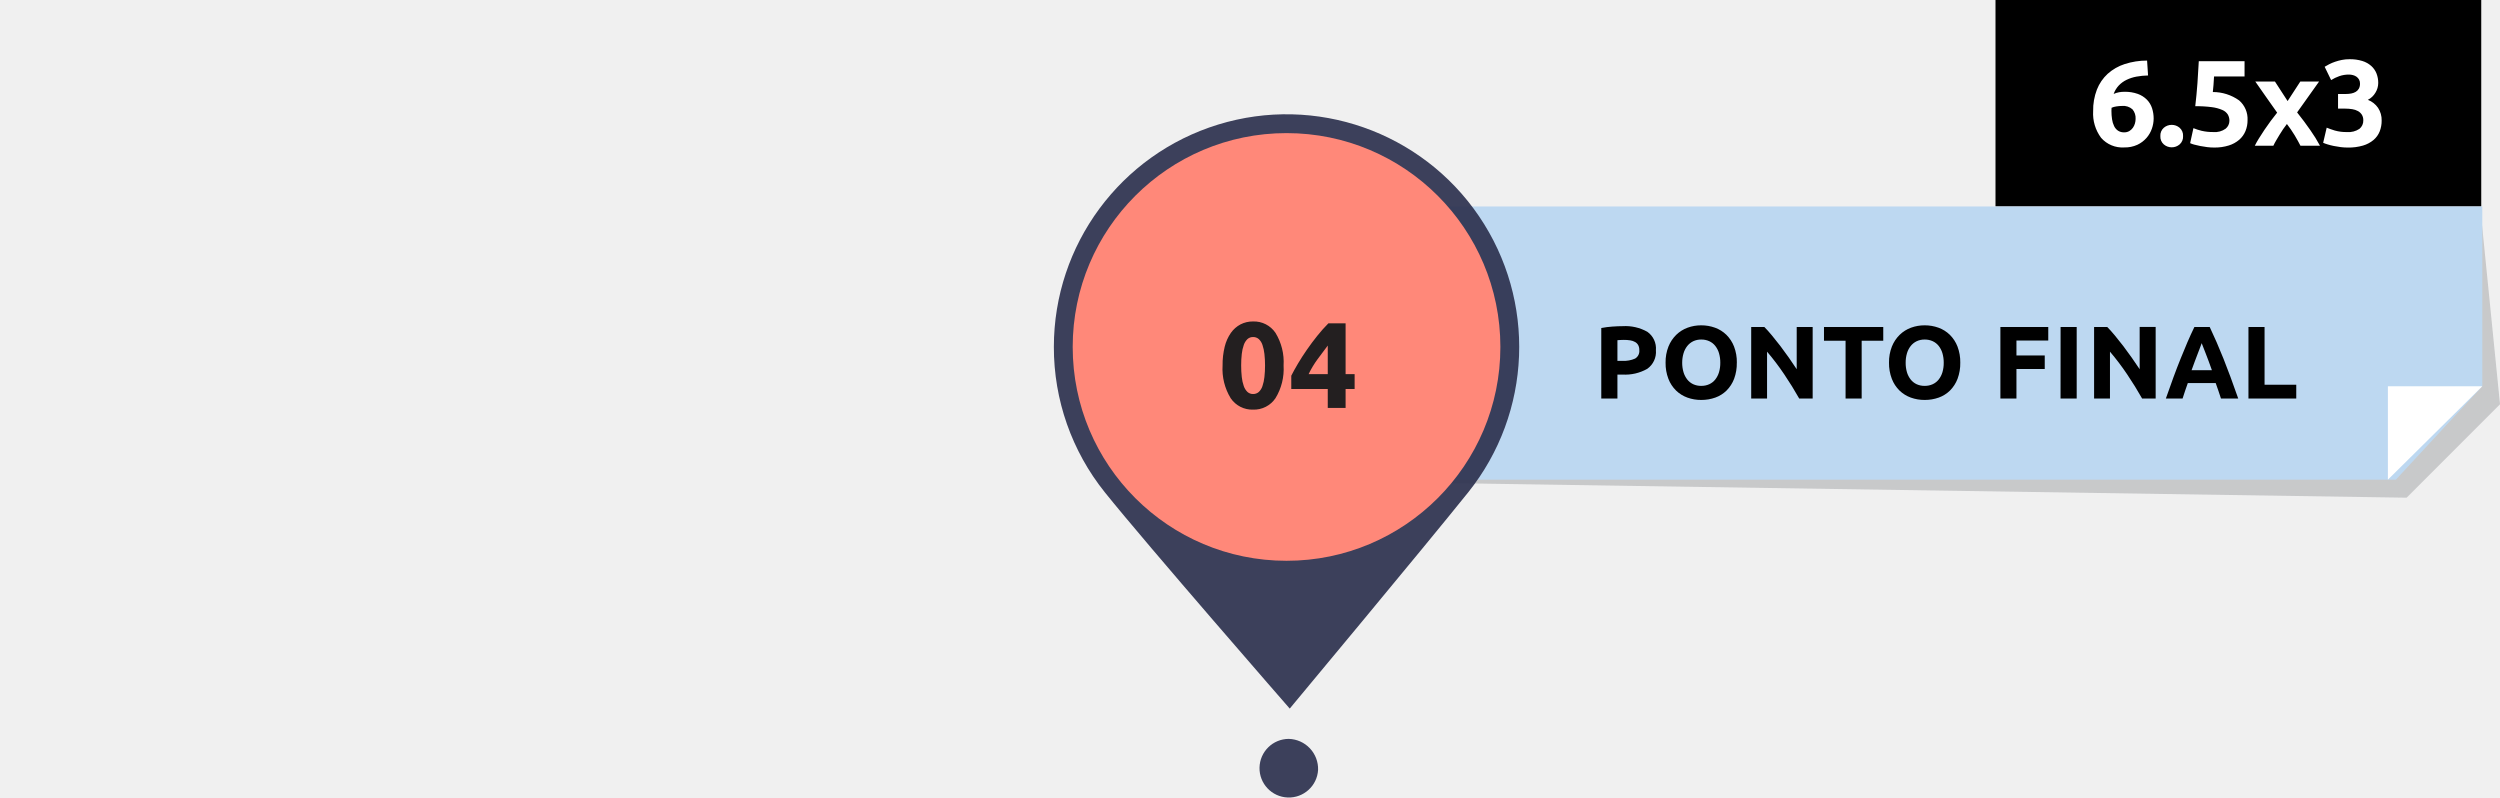
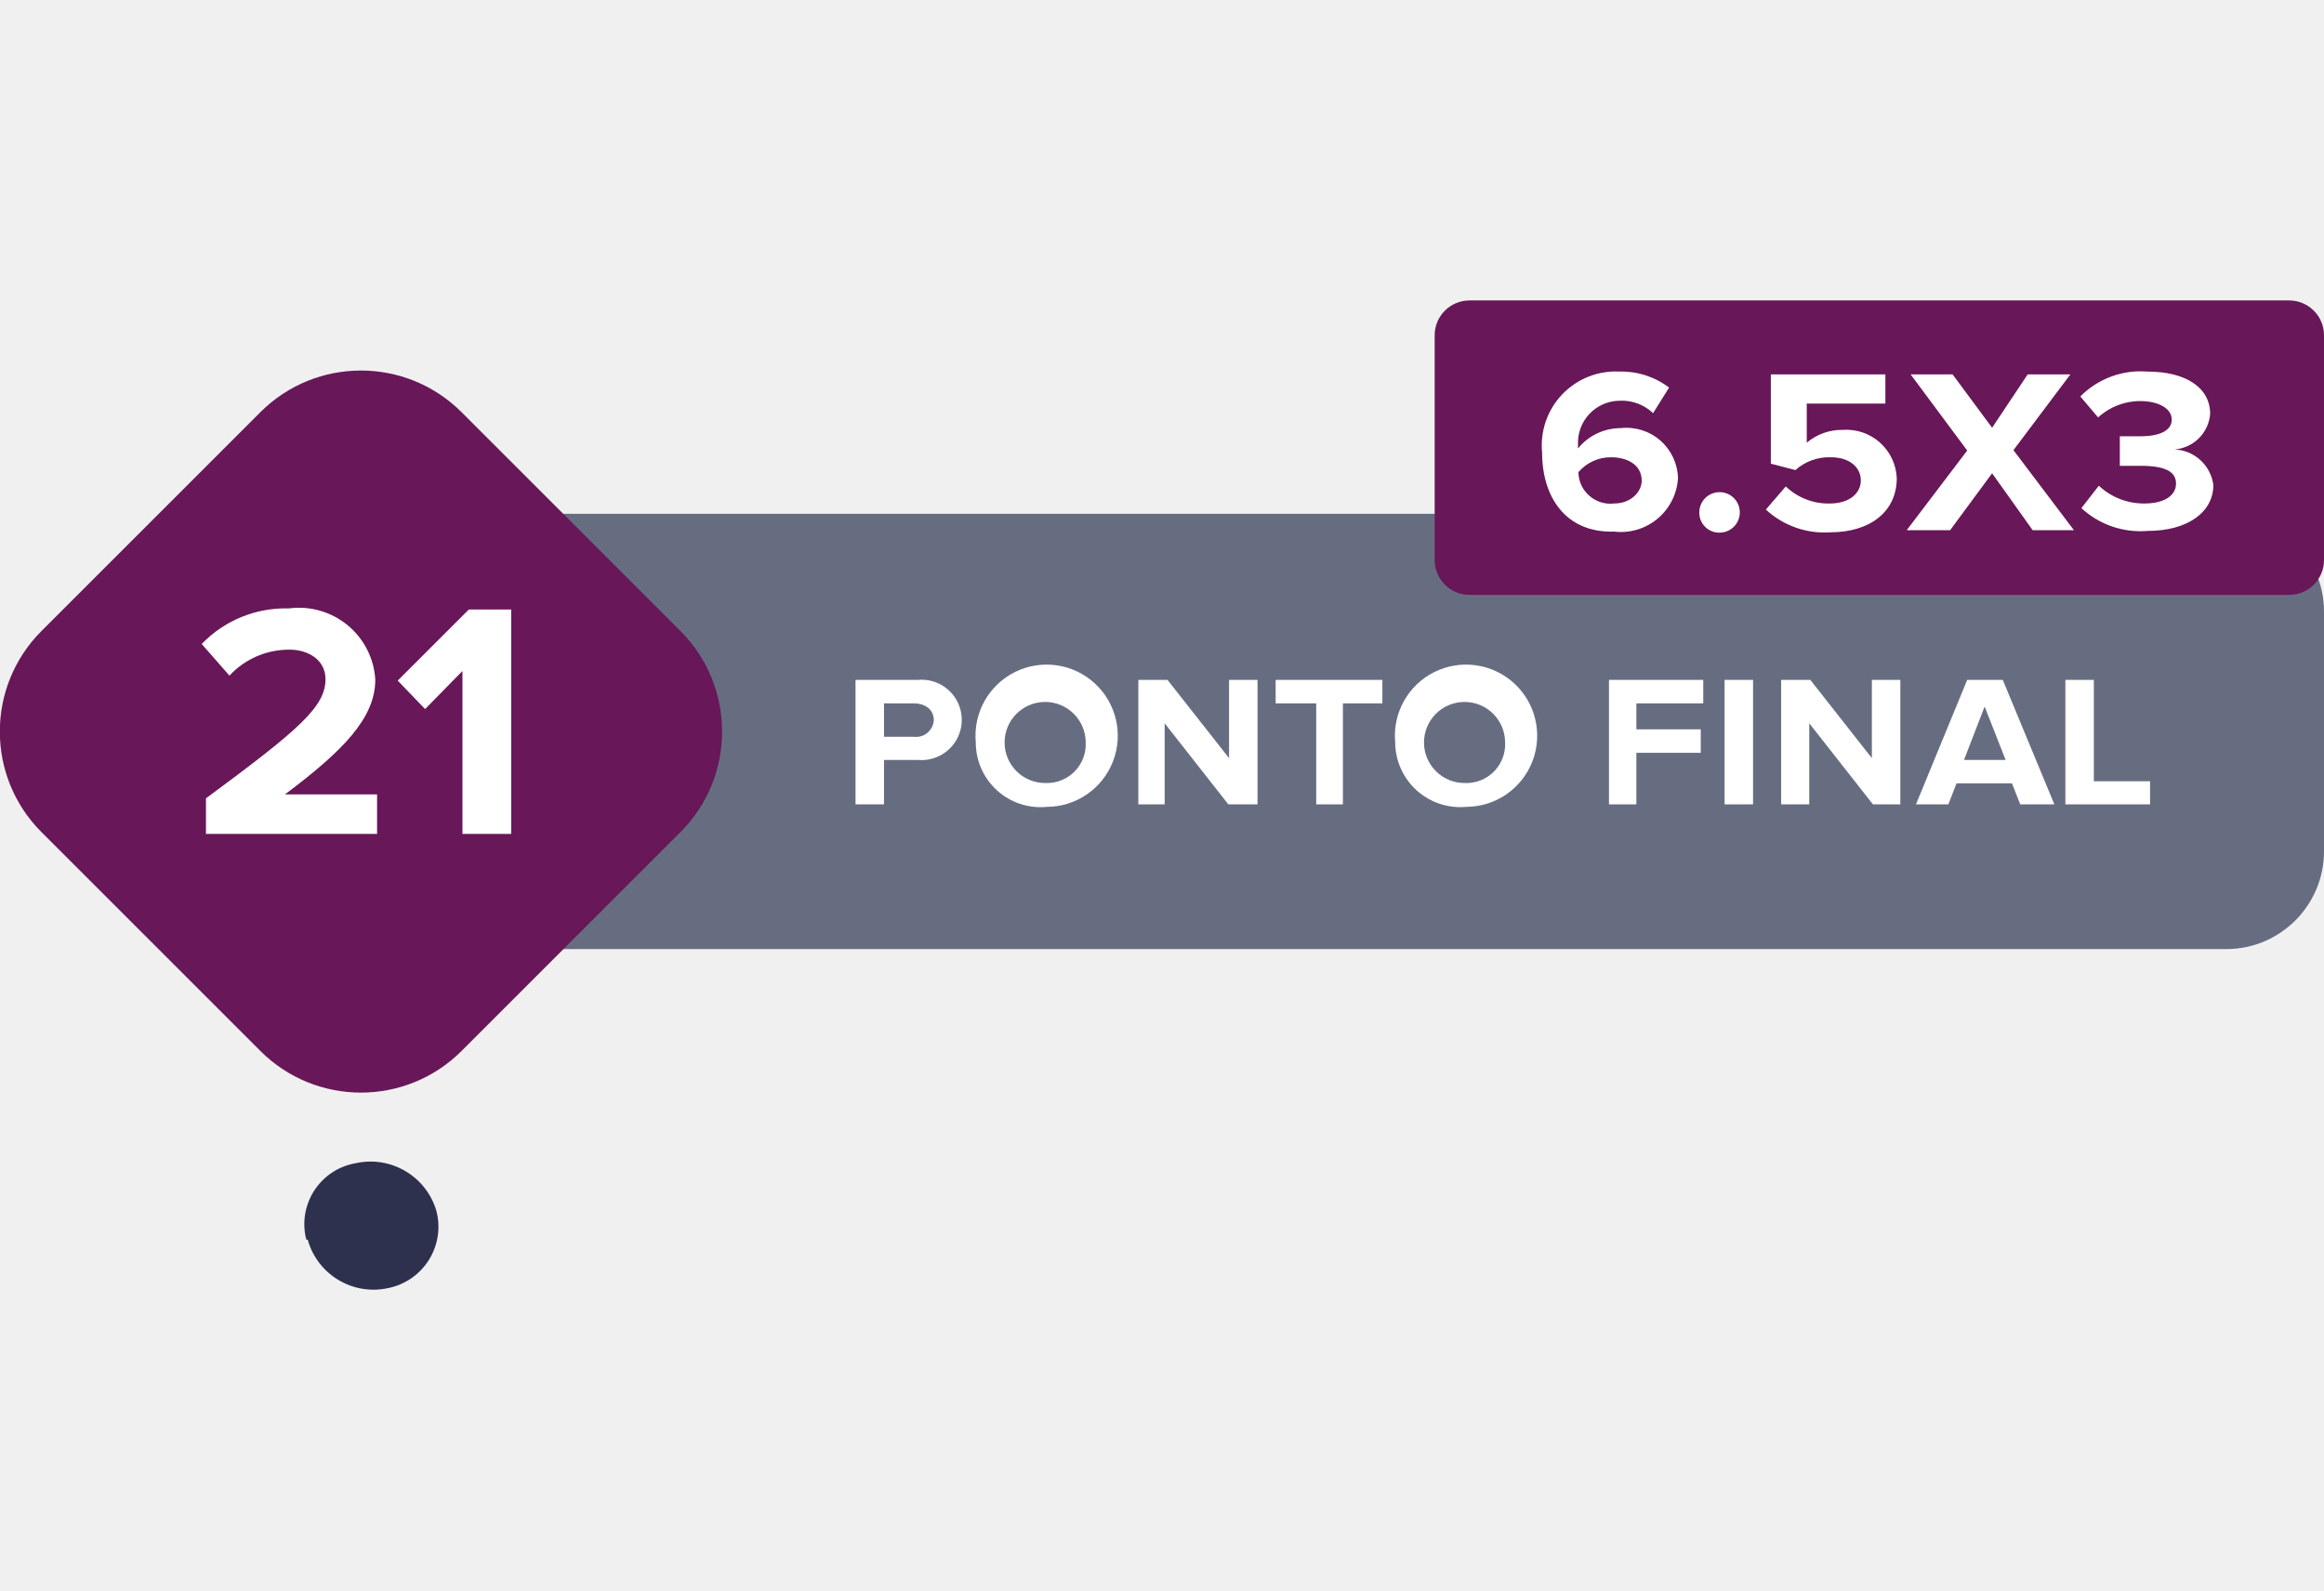
- <svg xmlns="http://www.w3.org/2000/svg" width="266.343" height="84.965" viewBox="0 0 266.343 84.965">
-   <g id="ponto_final" transform="translate(-88 -349.572)">
-     <g id="ponto_final_novo" transform="translate(200.275 349.663)">
-       <path id="Path_10" data-name="Path 10" d="M195.427,293.825a3.123,3.123,0,1,1-3.117-3.312,3.209,3.209,0,0,1,3.117,3.312Z" transform="translate(-167.277 -211.885)" fill="#2d314e" opacity="0.92" />
-       <g id="Group_18" data-name="Group 18" transform="translate(100.32 -0.091)">
-         <rect id="Rectangle_10" data-name="Rectangle 10" width="51.75" height="21.994" />
-         <path id="_6.5x3" data-name="6.5x3" d="M3.562-4.238a3.877,3.877,0,0,0-.611.052,1.8,1.8,0,0,0-.507.143q0,.052-.007.156T2.431-3.7a5.728,5.728,0,0,0,.065.884,2.477,2.477,0,0,0,.221.728,1.244,1.244,0,0,0,.416.487,1.136,1.136,0,0,0,.65.176,1.055,1.055,0,0,0,.552-.137,1.25,1.25,0,0,0,.377-.345,1.466,1.466,0,0,0,.221-.461,1.794,1.794,0,0,0,.072-.487,1.446,1.446,0,0,0-.332-1.021A1.462,1.462,0,0,0,3.562-4.238Zm.247-1.508a4.012,4.012,0,0,1,1.436.227,2.641,2.641,0,0,1,.968.617,2.327,2.327,0,0,1,.546.91,3.553,3.553,0,0,1,.169,1.105A3.256,3.256,0,0,1,6.74-1.82a2.978,2.978,0,0,1-.572.988A3,3,0,0,1,5.194-.1,3.18,3.18,0,0,1,3.8.182,3.014,3.014,0,0,1,1.326-.845,4.334,4.334,0,0,1,.481-3.679a6.125,6.125,0,0,1,.4-2.3,4.536,4.536,0,0,1,1.15-1.684A5.021,5.021,0,0,1,3.842-8.7a7.675,7.675,0,0,1,2.386-.371q.026.4.052.787t.052.8a7.392,7.392,0,0,0-1.241.123,4.115,4.115,0,0,0-1.053.344,2.881,2.881,0,0,0-.826.6,2.586,2.586,0,0,0-.546.9,2.4,2.4,0,0,1,.585-.182A3.273,3.273,0,0,1,3.809-5.746Zm6.253,4.719a1.088,1.088,0,0,1-.371.891,1.283,1.283,0,0,1-.838.306,1.283,1.283,0,0,1-.839-.306,1.088,1.088,0,0,1-.371-.891,1.088,1.088,0,0,1,.371-.89,1.283,1.283,0,0,1,.839-.306,1.283,1.283,0,0,1,.838.306A1.088,1.088,0,0,1,10.062-1.027ZM15-2.652a1.314,1.314,0,0,0-.169-.669,1.265,1.265,0,0,0-.585-.488,4.11,4.11,0,0,0-1.118-.3,12.416,12.416,0,0,0-1.768-.1q.143-1.209.234-2.457t.143-2.34h4.875v1.625h-3.25q-.026.468-.058.9t-.072.76a4.827,4.827,0,0,1,2.8.891,2.611,2.611,0,0,1,.9,2.112,2.991,2.991,0,0,1-.221,1.157,2.489,2.489,0,0,1-.663.923,3.147,3.147,0,0,1-1.112.611,5.006,5.006,0,0,1-1.566.221,6.241,6.241,0,0,1-.734-.045Q12.259.1,11.9.032t-.644-.149a2.5,2.5,0,0,1-.442-.156l.351-1.6a5.708,5.708,0,0,0,.858.28,5.19,5.19,0,0,0,1.274.136,1.934,1.934,0,0,0,1.3-.357A1.089,1.089,0,0,0,15-2.652Zm6.2-2.106,1.352-2.08h2l-2.34,3.289q.78.975,1.417,1.9A15.627,15.627,0,0,1,24.648,0h-2.08l-.26-.488q-.156-.292-.351-.611t-.41-.637q-.214-.319-.423-.579-.195.247-.4.546t-.383.6q-.182.306-.358.6T19.682,0H17.706a8.517,8.517,0,0,1,.429-.767q.273-.442.591-.917t.67-.949q.351-.474.689-.891-.585-.819-1.17-1.658L17.758-6.838h2.093ZM27.612.195a6.405,6.405,0,0,1-.741-.045Q26.481.1,26.117.026t-.663-.169a3.819,3.819,0,0,1-.468-.169l.377-1.612q.338.143.865.306a4.491,4.491,0,0,0,1.306.162,2.072,2.072,0,0,0,1.313-.338,1.112,1.112,0,0,0,.416-.91,1.1,1.1,0,0,0-.149-.592,1.143,1.143,0,0,0-.41-.39,1.819,1.819,0,0,0-.618-.208,4.71,4.71,0,0,0-.76-.059h-.754v-1.56h.858a2.879,2.879,0,0,0,.552-.052,1.475,1.475,0,0,0,.475-.175.919.919,0,0,0,.332-.338,1.069,1.069,0,0,0,.123-.54.85.85,0,0,0-.1-.429.934.934,0,0,0-.267-.3,1.162,1.162,0,0,0-.377-.175,1.648,1.648,0,0,0-.436-.059A3.06,3.06,0,0,0,26.7-7.41a4.315,4.315,0,0,0-.865.416l-.689-1.417q.208-.13.488-.273a4.811,4.811,0,0,1,.618-.26,5.643,5.643,0,0,1,.721-.195,4.071,4.071,0,0,1,.813-.078,4.444,4.444,0,0,1,1.372.188,2.578,2.578,0,0,1,.956.533,2.148,2.148,0,0,1,.559.806,2.722,2.722,0,0,1,.182,1.007,1.99,1.99,0,0,1-.3,1.034,1.972,1.972,0,0,1-.806.76,2.335,2.335,0,0,1,1.086.852,2.362,2.362,0,0,1,.384,1.359,3.1,3.1,0,0,1-.208,1.15,2.32,2.32,0,0,1-.65.91,3.119,3.119,0,0,1-1.125.6A5.425,5.425,0,0,1,27.612.195Z" transform="translate(9.921 15.525)" fill="#fff" />
-       </g>
-       <g id="Group_45" data-name="Group 45" transform="translate(28.509 21.904)">
-         <path id="Path_59" data-name="Path 59" d="M303.819,299.383l-103.506-1.572,2.736-27.536h108.8l1.92,19.156Z" transform="translate(-188.21 -268.355)" fill="#9fa1a4" opacity="0.5" />
-         <path id="Path_60" data-name="Path 60" d="M306.092,298.674H191.628V269.566H315.3v19.156Z" transform="translate(-191.628 -269.566)" fill="#bdd8f1" />
-         <path id="Path_61" data-name="Path 61" d="M237.8,276.64v9.951l10.056-9.951Z" transform="translate(-124.185 -257.483)" fill="#fff" />
-       </g>
-       <path id="PONTO_FINAL-2" data-name="PONTO FINAL" d="M3.168-7.711a4.769,4.769,0,0,1,2.618.6A2.173,2.173,0,0,1,6.7-5.148a2.2,2.2,0,0,1-.924,1.985,4.782,4.782,0,0,1-2.64.61H2.6V0H.88V-7.513a9.708,9.708,0,0,1,1.188-.154Q2.7-7.711,3.168-7.711Zm.11,1.463q-.187,0-.369.011T2.6-6.215v2.2h.539a2.921,2.921,0,0,0,1.342-.242.93.93,0,0,0,.451-.9,1.082,1.082,0,0,0-.115-.528.878.878,0,0,0-.33-.335A1.486,1.486,0,0,0,3.96-6.2,4.315,4.315,0,0,0,3.278-6.248ZM9.5-3.817A3.465,3.465,0,0,0,9.642-2.8a2.312,2.312,0,0,0,.4.775,1.753,1.753,0,0,0,.632.5,1.993,1.993,0,0,0,.858.176,2,2,0,0,0,.852-.176,1.741,1.741,0,0,0,.638-.5,2.312,2.312,0,0,0,.4-.775,3.465,3.465,0,0,0,.137-1.012,3.521,3.521,0,0,0-.137-1.017,2.305,2.305,0,0,0-.4-.781,1.741,1.741,0,0,0-.638-.5,2,2,0,0,0-.852-.176,1.942,1.942,0,0,0-.858.182,1.808,1.808,0,0,0-.632.506,2.305,2.305,0,0,0-.4.781A3.48,3.48,0,0,0,9.5-3.817Zm5.819,0A4.691,4.691,0,0,1,15.031-2.1a3.54,3.54,0,0,1-.8,1.243,3.274,3.274,0,0,1-1.2.754,4.376,4.376,0,0,1-1.5.253A4.264,4.264,0,0,1,10.054-.1a3.389,3.389,0,0,1-1.21-.754A3.523,3.523,0,0,1,8.03-2.1a4.613,4.613,0,0,1-.3-1.721,4.466,4.466,0,0,1,.308-1.721,3.668,3.668,0,0,1,.83-1.248,3.416,3.416,0,0,1,1.21-.759A4.155,4.155,0,0,1,11.528-7.8,4.264,4.264,0,0,1,13-7.546a3.352,3.352,0,0,1,1.21.759,3.58,3.58,0,0,1,.814,1.248A4.613,4.613,0,0,1,15.323-3.817ZM21.967,0q-.737-1.309-1.6-2.585a26.271,26.271,0,0,0-1.826-2.409V0H16.852V-7.623h1.4q.363.363.8.891t.9,1.127q.457.6.907,1.243T21.7-3.124v-4.5h1.7V0Zm8.954-7.623V-6.16h-2.3V0H26.906V-6.16h-2.3V-7.623Zm2.387,3.806A3.465,3.465,0,0,0,33.445-2.8a2.312,2.312,0,0,0,.4.775,1.753,1.753,0,0,0,.632.5,1.993,1.993,0,0,0,.858.176,2,2,0,0,0,.852-.176,1.741,1.741,0,0,0,.638-.5,2.312,2.312,0,0,0,.4-.775,3.465,3.465,0,0,0,.138-1.012,3.521,3.521,0,0,0-.138-1.017,2.305,2.305,0,0,0-.4-.781,1.741,1.741,0,0,0-.638-.5,2,2,0,0,0-.852-.176,1.942,1.942,0,0,0-.858.182,1.808,1.808,0,0,0-.632.506,2.305,2.305,0,0,0-.4.781A3.48,3.48,0,0,0,33.308-3.817Zm5.819,0A4.691,4.691,0,0,1,38.835-2.1a3.54,3.54,0,0,1-.8,1.243,3.274,3.274,0,0,1-1.2.754,4.376,4.376,0,0,1-1.5.253A4.264,4.264,0,0,1,33.858-.1a3.389,3.389,0,0,1-1.21-.754A3.523,3.523,0,0,1,31.834-2.1a4.613,4.613,0,0,1-.3-1.721,4.466,4.466,0,0,1,.308-1.721,3.668,3.668,0,0,1,.83-1.248,3.415,3.415,0,0,1,1.21-.759A4.155,4.155,0,0,1,35.332-7.8a4.264,4.264,0,0,1,1.474.253,3.352,3.352,0,0,1,1.21.759,3.58,3.58,0,0,1,.814,1.248A4.613,4.613,0,0,1,39.127-3.817ZM43.4,0V-7.623h5.1v1.441H45.111v1.595h3.014v1.441H45.111V0Zm6.413-7.623h1.716V0H49.808ZM58.5,0Q57.761-1.309,56.9-2.585a26.271,26.271,0,0,0-1.826-2.409V0H53.383V-7.623h1.4q.363.363.8.891t.9,1.127q.456.6.907,1.243t.847,1.237v-4.5h1.705V0Zm8.4,0q-.121-.4-.27-.814t-.292-.836h-2.97q-.143.418-.292.836T62.81,0H61.028q.429-1.232.814-2.277T62.6-4.246q.368-.924.726-1.754t.743-1.623H65.7q.374.792.737,1.623t.731,1.754q.368.924.754,1.969T68.739,0ZM64.845-5.9q-.055.165-.165.451l-.253.66q-.143.374-.313.825t-.347.946h2.167q-.176-.5-.341-.946t-.314-.825q-.148-.374-.258-.66T64.845-5.9ZM74.921-1.474V0H69.828V-7.623h1.716v6.149Z" transform="translate(57.441 42.368)" />
-       <circle id="Ellipse_22" data-name="Ellipse 22" cx="22.782" cy="22.782" r="22.782" transform="translate(2.007 14.09)" fill="#eee9de" />
-       <path id="Path_92" data-name="Path 92" d="M181.1,290.728a24.789,24.789,0,1,1,44.143,15.492c-4.544,5.668-19.013,23.037-19.013,23.037s-15.148-17.369-19.693-23.034A24.694,24.694,0,0,1,181.1,290.728Z" transform="translate(-181.1 -253.857)" fill="#2d314e" opacity="0.92" />
-       <circle id="Ellipse_23" data-name="Ellipse 23" cx="22.782" cy="22.782" r="22.782" transform="translate(2.007 14.09)" fill="#ff8879" />
-       <path id="_04" data-name="04" d="M6.942-4.524a5.974,5.974,0,0,1-.865,3.49A2.768,2.768,0,0,1,3.692.182,2.768,2.768,0,0,1,1.307-1.033a5.974,5.974,0,0,1-.865-3.49,7.953,7.953,0,0,1,.227-2,4.408,4.408,0,0,1,.656-1.469A2.926,2.926,0,0,1,2.353-8.9a2.851,2.851,0,0,1,1.339-.312A2.768,2.768,0,0,1,6.077-8,5.948,5.948,0,0,1,6.942-4.524Zm-1.976,0A10.577,10.577,0,0,0,4.9-5.753a4.421,4.421,0,0,0-.208-.955,1.483,1.483,0,0,0-.39-.624.883.883,0,0,0-.611-.221.859.859,0,0,0-.6.221,1.573,1.573,0,0,0-.39.624,4.159,4.159,0,0,0-.214.955,10.577,10.577,0,0,0-.065,1.229,10.748,10.748,0,0,0,.065,1.235,4.167,4.167,0,0,0,.214.962,1.573,1.573,0,0,0,.39.624.859.859,0,0,0,.6.221A.883.883,0,0,0,4.3-1.7a1.483,1.483,0,0,0,.39-.624A4.428,4.428,0,0,0,4.9-3.289,10.748,10.748,0,0,0,4.966-4.524Zm6.682-2.119q-.507.663-1.079,1.443a9.909,9.909,0,0,0-.962,1.6h2.041Zm1.9-2.366V-3.6h.962v1.586h-.962V0h-1.9V-2.015H7.761V-3.432Q8.047-4,8.476-4.726t.955-1.482q.527-.761,1.112-1.489a16.252,16.252,0,0,1,1.17-1.313Z" transform="translate(17.533 43.368)" fill="#231f20" />
+ <svg xmlns="http://www.w3.org/2000/svg" width="140" height="95.826" viewBox="0 0 65.33 27.82">
+   <defs>
+     <style>.cls-1{fill:#676d81;}.cls-2{fill:#fff;}.cls-3{fill:#681758;}.cls-4{fill:#2d314e;}</style>
+   </defs>
+   <g id="Layer_2" data-name="Layer 2">
+     <g id="Layer_1-2" data-name="Layer 1">
+       <rect class="cls-1" x="9.21" y="6" width="56.12" height="12.24" rx="2.75" />
+       <path class="cls-2" d="M24.05,14.17v-3.5H25.8a1.13,1.13,0,1,1,0,2.25h-.95v1.25Zm2.2-2.37c0-.3-.25-.47-.56-.47h-.84v.94h.84A.5.5,0,0,0,26.25,11.8Z" />
+       <path class="cls-2" d="M27.43,12.42a2,2,0,1,1,2,1.82A1.82,1.82,0,0,1,27.43,12.42Zm3.09,0a1.14,1.14,0,1,0-1.13,1.15A1.09,1.09,0,0,0,30.52,12.42Z" />
+       <path class="cls-2" d="M34.53,14.17l-1.79-2.28v2.28H32v-3.5h.82l1.73,2.2v-2.2h.8v3.5Z" />
+       <path class="cls-2" d="M37,14.17V11.33H35.86v-.66h3v.66H37.75v2.84Z" />
+       <path class="cls-2" d="M39.22,12.42a2,2,0,1,1,2,1.82A1.83,1.83,0,0,1,39.22,12.42Zm3.09,0a1.14,1.14,0,1,0-1.13,1.15A1.09,1.09,0,0,0,42.31,12.42Z" />
+       <path class="cls-2" d="M45.23,14.17v-3.5h2.65v.66H46v.73h1.81v.66H46v1.45Z" />
+       <path class="cls-2" d="M48.48,14.17v-3.5h.8v3.5Z" />
+       <path class="cls-2" d="M52.65,14.17l-1.79-2.28v2.28h-.79v-3.5h.82l1.73,2.2v-2.2h.8v3.5Z" />
+       <path class="cls-2" d="M56.79,14.17l-.23-.59H55l-.23.59h-.91l1.44-3.5h1l1.45,3.5Zm-1-2.75-.58,1.5h1.17Z" />
+       <path class="cls-2" d="M58.06,14.17v-3.5h.8v2.85h1.58v.65Z" />
+       <rect class="cls-3" x="1.8" y="3.77" width="16.7" height="16.7" rx="4" transform="translate(-5.6 10.73) rotate(-45)" />
+       <path class="cls-2" d="M5.79,15V14c2.6-1.92,3.36-2.57,3.36-3.35,0-.56-.51-.83-1-.83a2.28,2.28,0,0,0-1.7.73l-.78-.89a3.27,3.27,0,0,1,2.45-1,2.15,2.15,0,0,1,2.43,2c0,1.08-.9,2-2.54,3.23h2.59V15Z" />
+       <path class="cls-2" d="M13,15V10.42l-1.05,1.07-.77-.8,2-2h1.19V15Z" />
+       <path class="cls-4" d="M8.61,26.41A1.74,1.74,0,0,1,10,24.26a1.93,1.93,0,0,1,2.27,1.35,1.76,1.76,0,0,1-1.35,2.16,1.92,1.92,0,0,1-2.27-1.36" />
+       <rect class="cls-3" x="40.33" width="25" height="8.28" rx="0.98" />
+       <path class="cls-2" d="M43.35,4.28A2.08,2.08,0,0,1,45.53,2a2.22,2.22,0,0,1,1.39.45l-.45.72a1.27,1.27,0,0,0-.94-.35,1.18,1.18,0,0,0-1.17,1.24.34.34,0,0,0,0,.1,1.55,1.55,0,0,1,1.2-.57A1.45,1.45,0,0,1,47.17,5a1.61,1.61,0,0,1-1.8,1.5C44,6.54,43.35,5.51,43.35,4.28Zm2.8.79c0-.46-.42-.66-.86-.66a1.19,1.19,0,0,0-.92.42.9.9,0,0,0,1,.88C45.86,5.71,46.15,5.37,46.15,5.07Z" />
+       <path class="cls-2" d="M47.77,6a.57.57,0,1,1,.57.53A.56.56,0,0,1,47.77,6Z" />
+       <path class="cls-2" d="M49.64,5.88l.56-.65a1.73,1.73,0,0,0,1.24.48c.55,0,.87-.29.87-.65s-.31-.65-.84-.65a1.42,1.42,0,0,0-1,.36l-.69-.18V2.08H53V2.9H50.79V4a1.52,1.52,0,0,1,1-.36A1.42,1.42,0,0,1,53.32,5c0,.93-.74,1.52-1.87,1.52A2.42,2.42,0,0,1,49.64,5.88Z" />
+       <path class="cls-2" d="M57.14,6.46,56,4.86l-1.18,1.6H53.6l1.7-2.24L53.71,2.08h1.18L56,3.58,57,2.08h1.2l-1.6,2.13,1.7,2.25Z" />
+       <path class="cls-2" d="M58.51,5.84,59,5.21a1.85,1.85,0,0,0,1.28.5c.57,0,.89-.23.89-.56s-.29-.5-1-.5h-.58V3.82h.58c.52,0,.88-.15.88-.47s-.39-.52-.88-.52a1.74,1.74,0,0,0-1.19.46l-.5-.59A2.38,2.38,0,0,1,60.36,2c1.1,0,1.77.46,1.77,1.19a1.09,1.09,0,0,1-1,1,1.15,1.15,0,0,1,1.09,1c0,.76-.72,1.29-1.84,1.29A2.44,2.44,0,0,1,58.51,5.84Z" />
    </g>
-     <rect id="Rectangle_42" data-name="Rectangle 42" width="112" height="72" transform="translate(88 356)" fill="none" />
  </g>
</svg>
